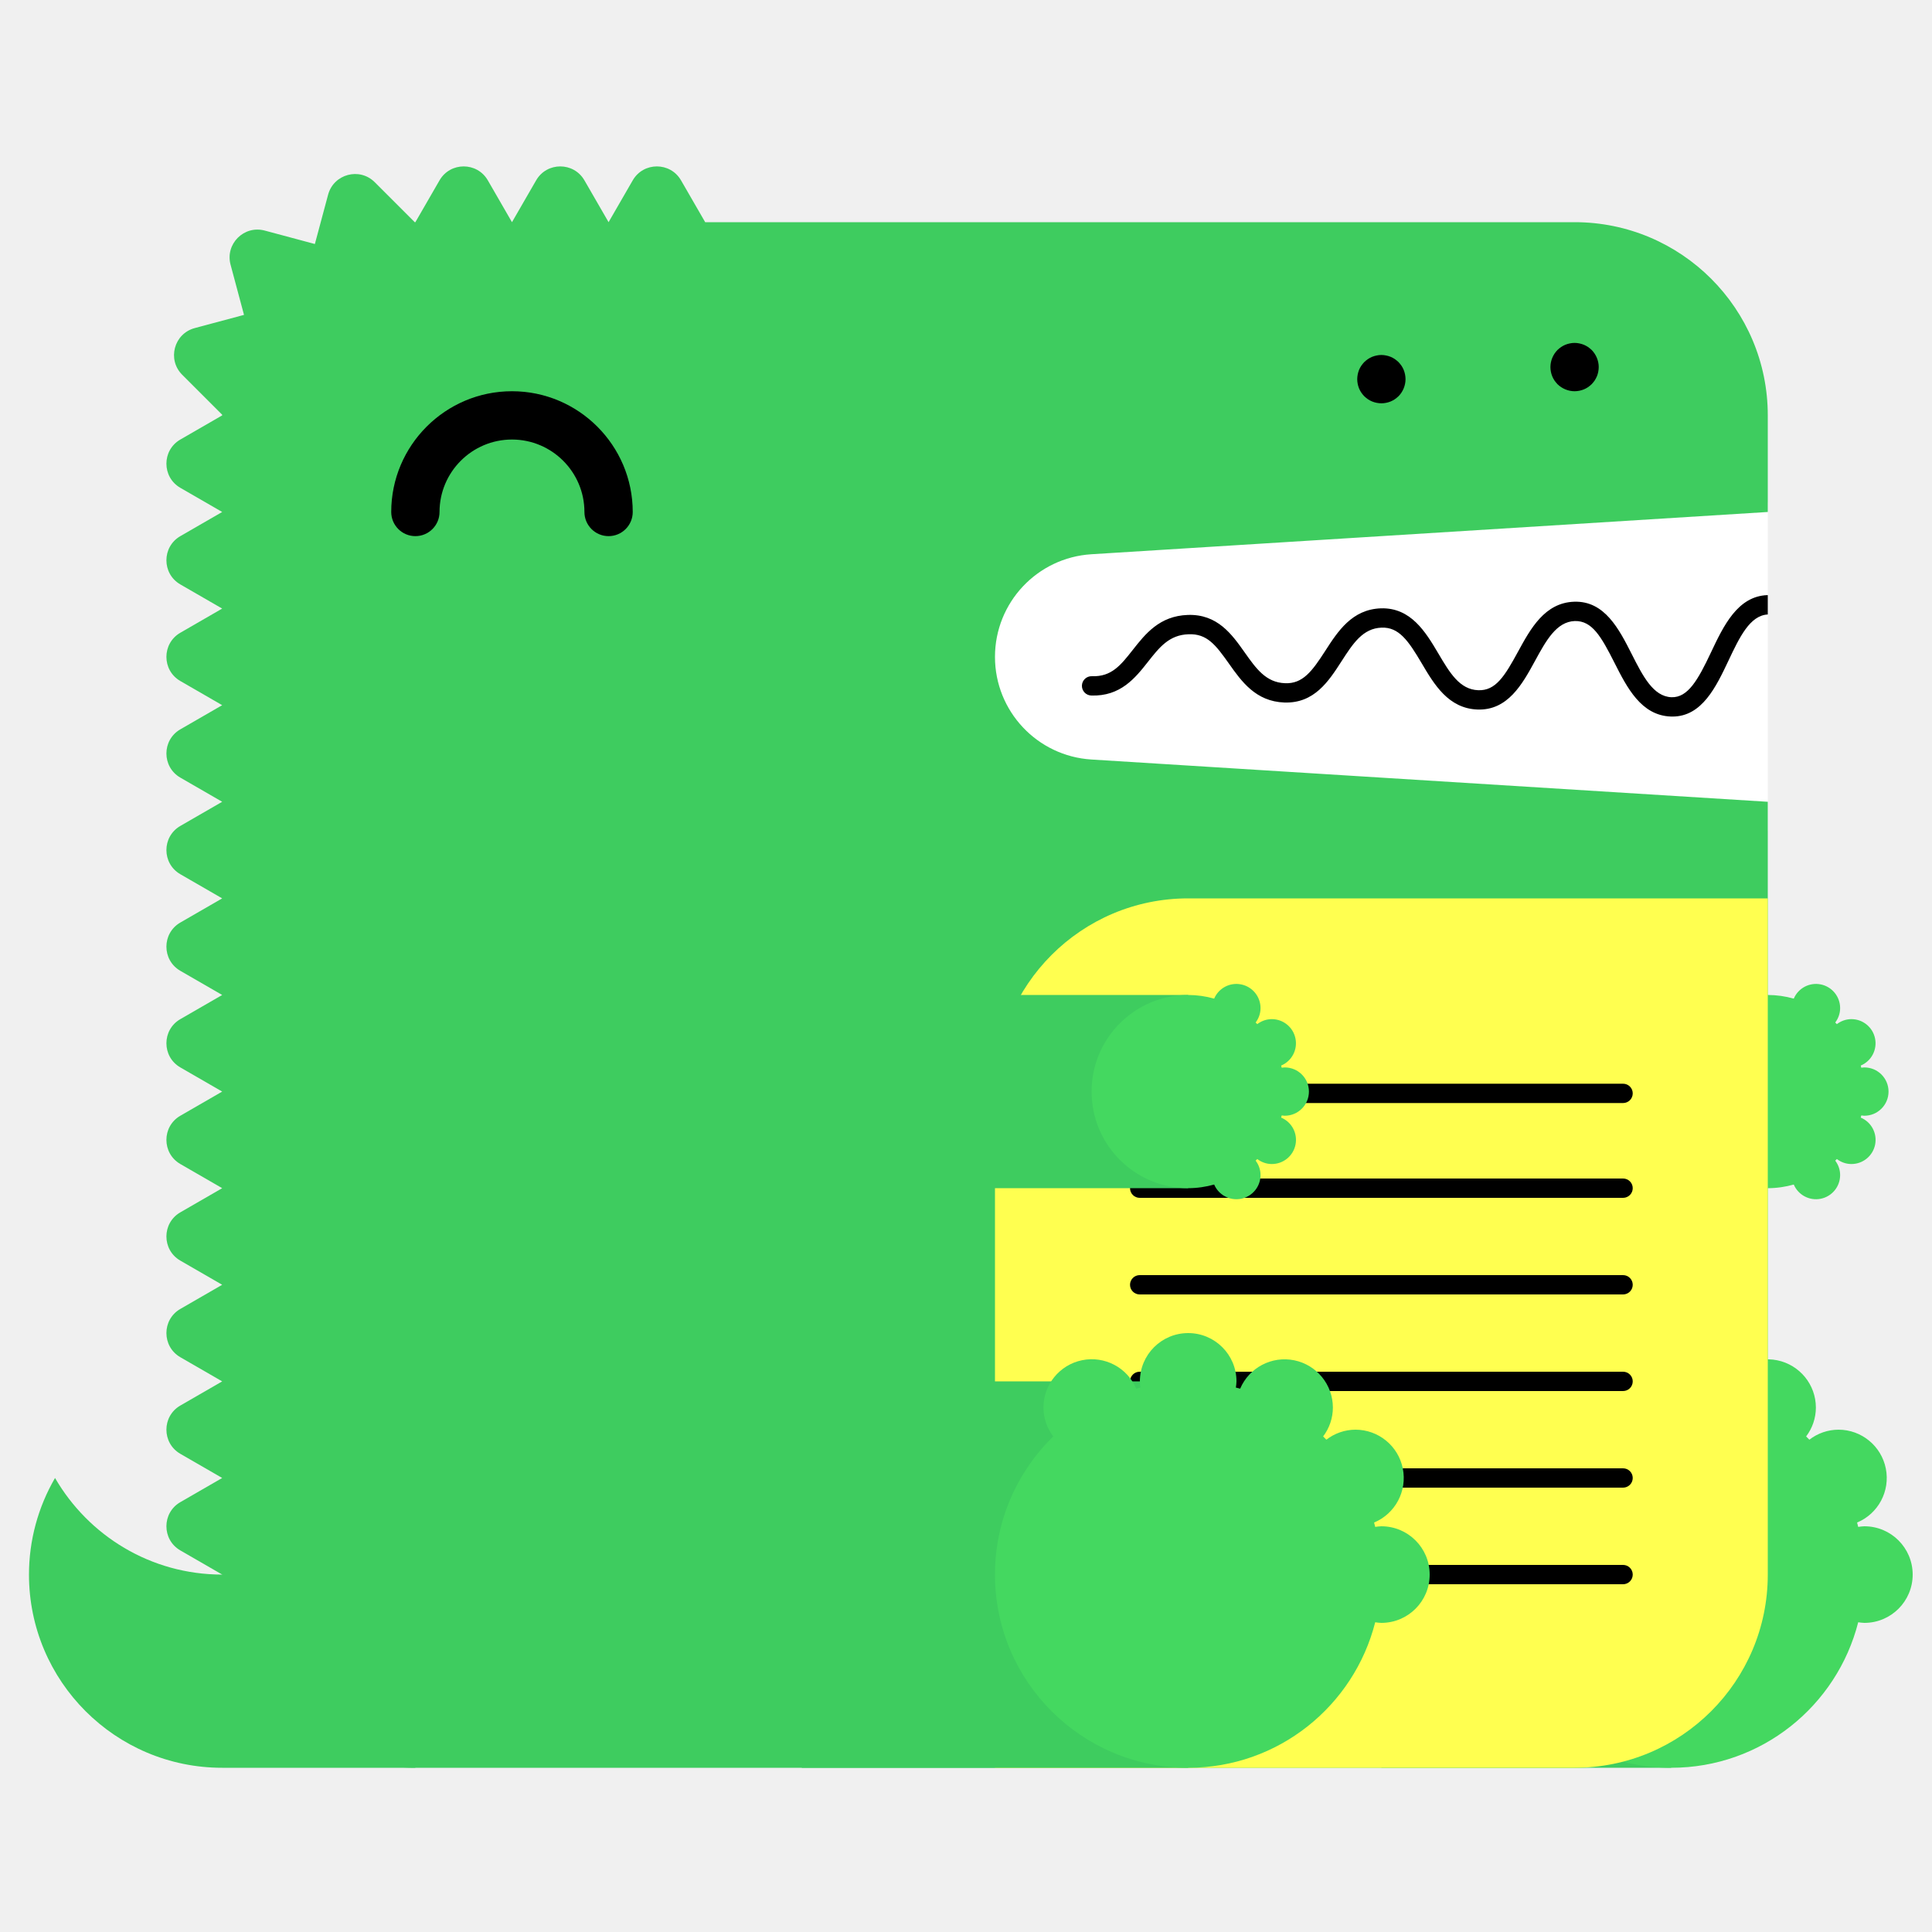
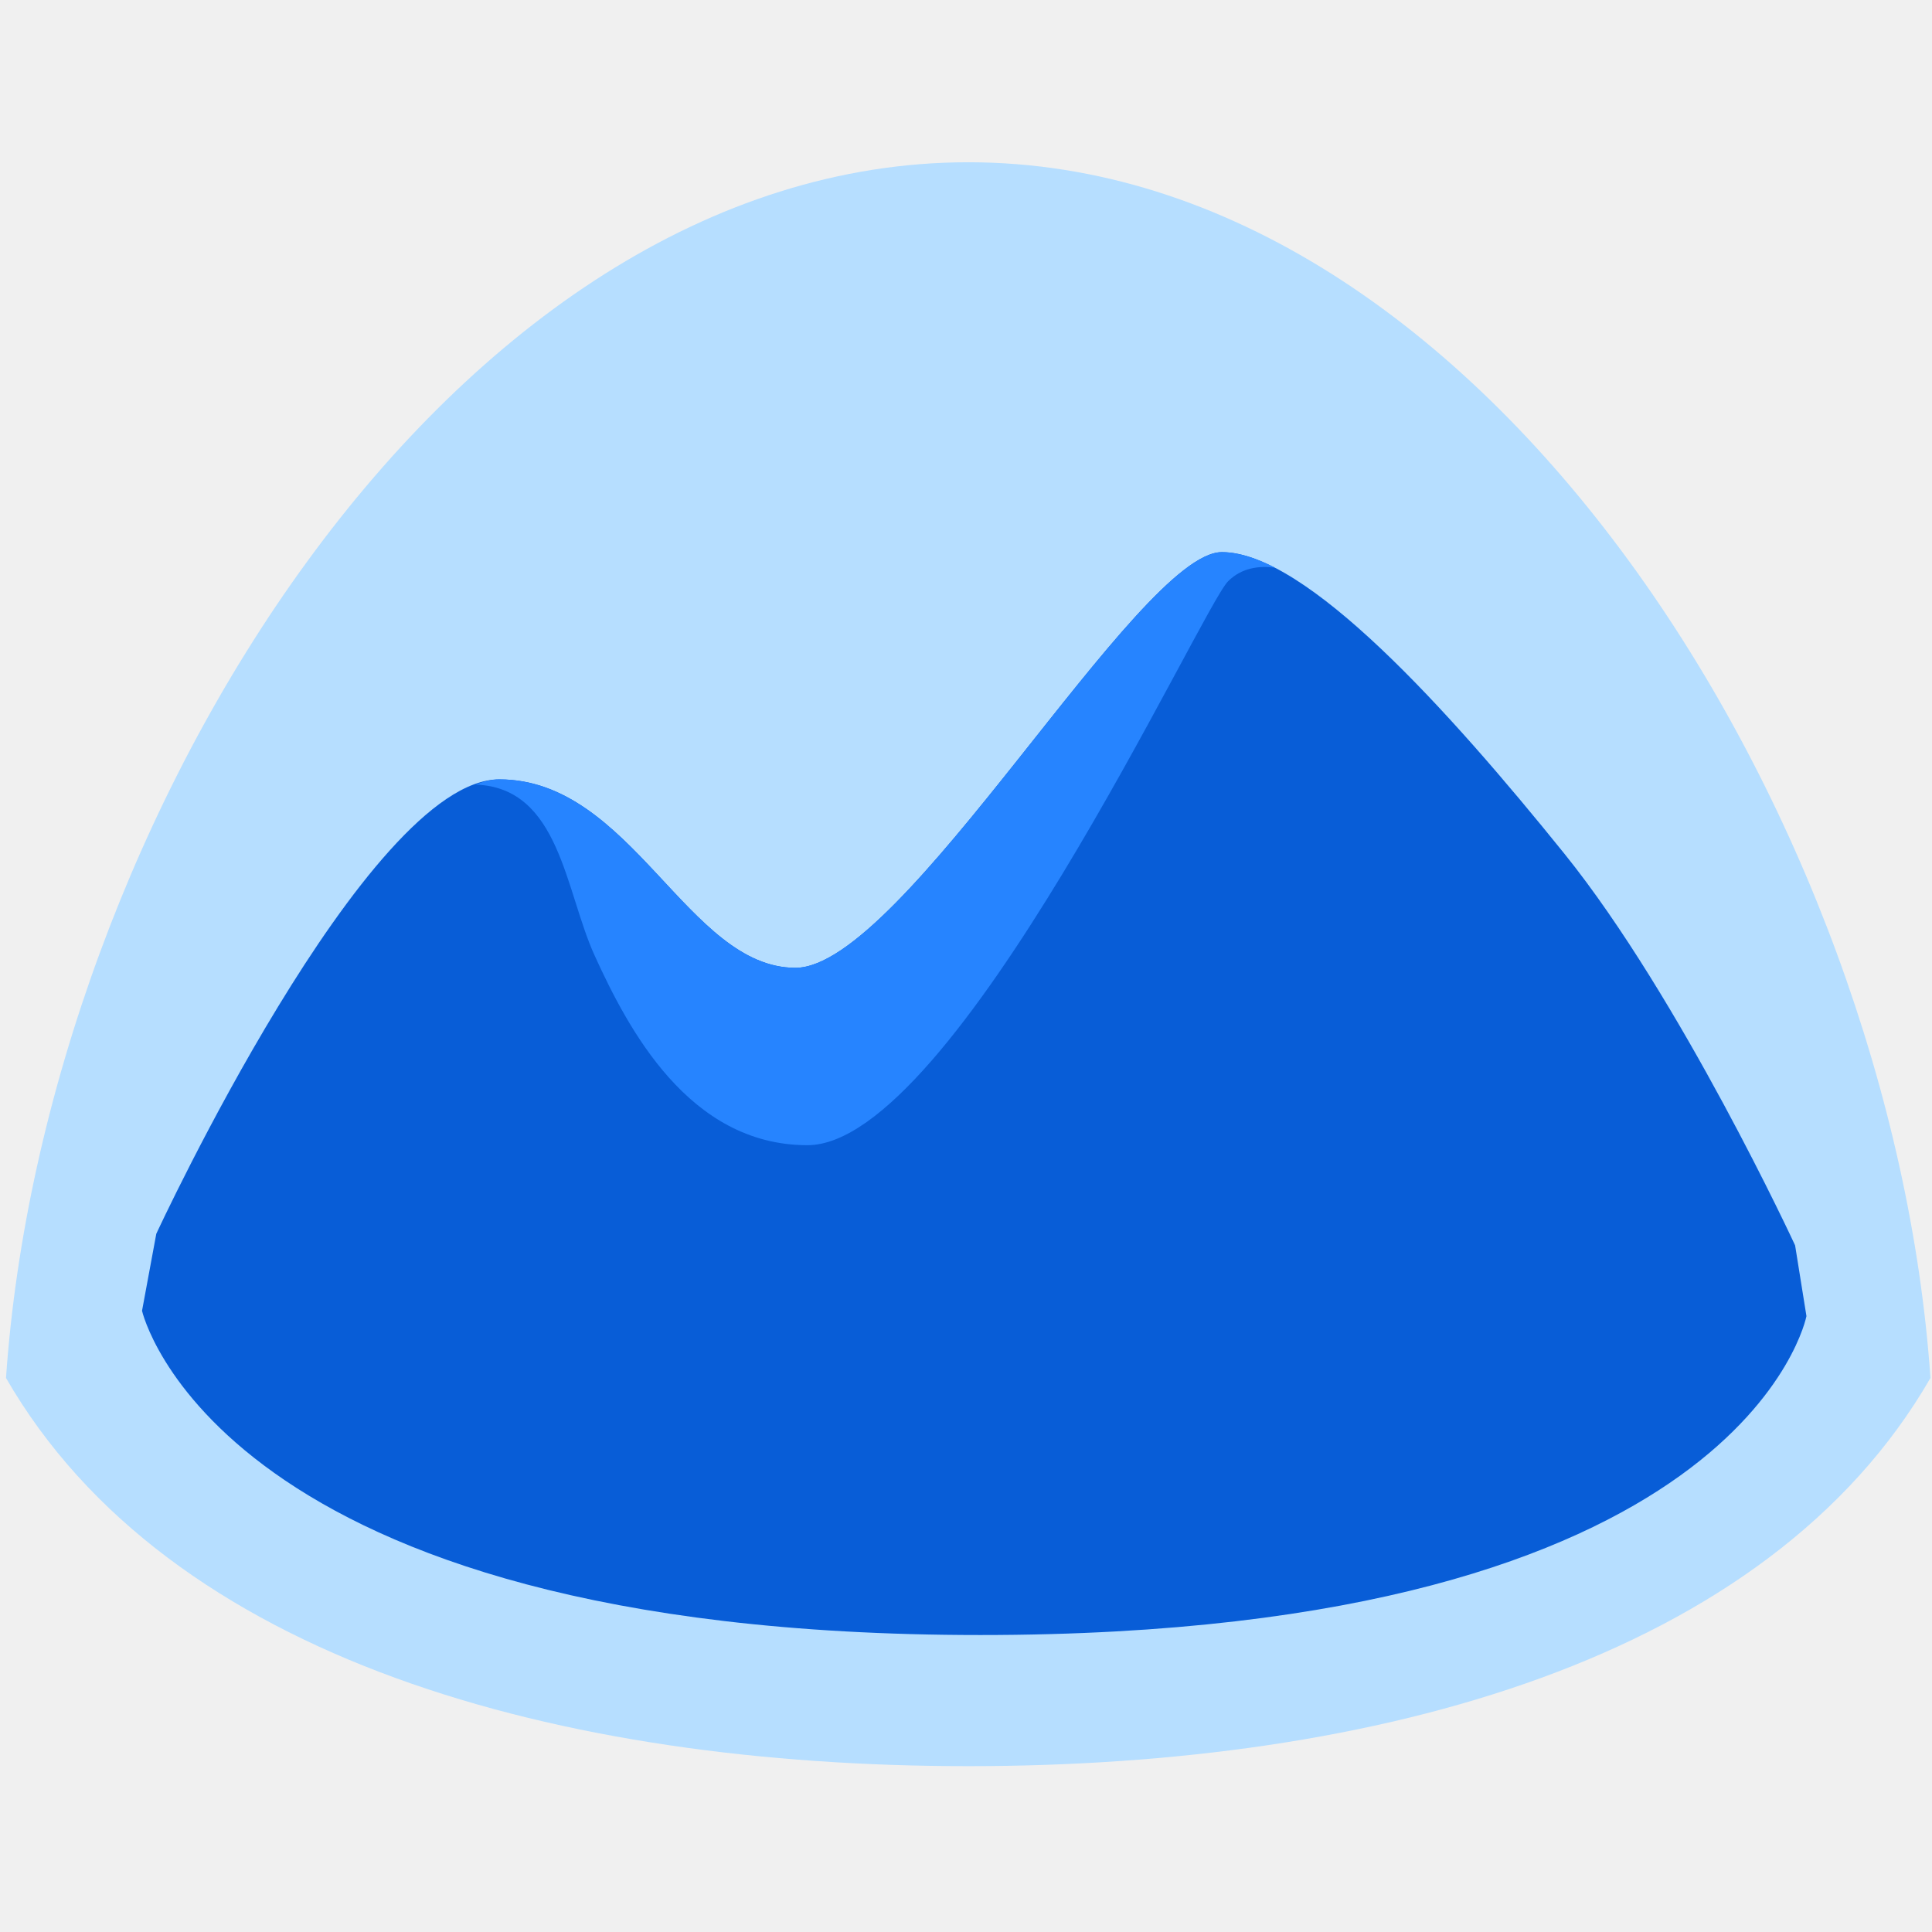
- <svg xmlns="http://www.w3.org/2000/svg" width="200" height="200" viewBox="0 0 200 200">
-   <g fill="none" fill-rule="evenodd">
-     <path fill="#FFF" d="M99 52h84v34H99z" />
-     <path d="M23 163c-7.398 0-13.843-4.027-17.303-10A19.886 19.886 0 0 0 3 163c0 11.046 8.954 20 20 20h20v-20H23z" fill="#3ECC5F" />
-     <path d="M112.98 57.376L183 53V43c0-11.046-8.954-20-20-20H73l-2.5-4.33c-1.112-1.925-3.889-1.925-5 0L63 23l-2.5-4.33c-1.111-1.925-3.889-1.925-5 0L53 23l-2.5-4.33c-1.111-1.925-3.889-1.925-5 0L43 23c-.022 0-.042.003-.065.003l-4.142-4.141c-1.57-1.571-4.252-.853-4.828 1.294l-1.369 5.104-5.192-1.392c-2.148-.575-4.111 1.389-3.535 3.536l1.39 5.193-5.102 1.367c-2.148.576-2.867 3.259-1.296 4.83l4.142 4.142c0 .021-.003.042-.003.064l-4.33 2.5c-1.925 1.111-1.925 3.889 0 5L23 53l-4.33 2.5c-1.925 1.111-1.925 3.889 0 5L23 63l-4.33 2.5c-1.925 1.111-1.925 3.889 0 5L23 73l-4.33 2.5c-1.925 1.111-1.925 3.889 0 5L23 83l-4.33 2.5c-1.925 1.111-1.925 3.889 0 5L23 93l-4.33 2.5c-1.925 1.111-1.925 3.889 0 5L23 103l-4.33 2.5c-1.925 1.111-1.925 3.889 0 5L23 113l-4.33 2.5c-1.925 1.111-1.925 3.889 0 5L23 123l-4.33 2.5c-1.925 1.111-1.925 3.889 0 5L23 133l-4.33 2.5c-1.925 1.111-1.925 3.889 0 5L23 143l-4.33 2.5c-1.925 1.111-1.925 3.889 0 5L23 153l-4.33 2.5c-1.925 1.111-1.925 3.889 0 5L23 163c0 11.046 8.954 20 20 20h120c11.046 0 20-8.954 20-20V83l-70.02-4.376A10.645 10.645 0 0 1 103 68c0-5.621 4.37-10.273 9.98-10.624" fill="#3ECC5F" />
-     <path fill="#3ECC5F" d="M143 183h30v-40h-30z" />
-     <path d="M193 158c-.219 0-.428.037-.639.064-.038-.15-.074-.301-.116-.451A5 5 0 0 0 190.32 148a4.96 4.96 0 0 0-3.016 1.036 26.531 26.531 0 0 0-.335-.336 4.955 4.955 0 0 0 1.011-2.987 5 5 0 0 0-9.599-1.959c-.148-.042-.297-.077-.445-.115.027-.211.064-.42.064-.639a5 5 0 0 0-5-5 5 5 0 0 0-5 5c0 .219.037.428.064.639-.148.038-.297.073-.445.115a4.998 4.998 0 0 0-9.599 1.959c0 1.125.384 2.151 1.011 2.987-3.717 3.632-6.031 8.693-6.031 14.3 0 11.046 8.954 20 20 20 9.339 0 17.16-6.41 19.361-15.064.211.027.42.064.639.064a5 5 0 0 0 5-5 5 5 0 0 0-5-5" fill="#44D860" />
-     <path fill="#3ECC5F" d="M153 123h30v-20h-30z" />
-     <path d="M193 115.5a2.5 2.5 0 1 0 0-5c-.109 0-.214.019-.319.032-.02-.075-.037-.15-.058-.225a2.501 2.501 0 0 0-.963-4.807c-.569 0-1.088.197-1.508.518a6.653 6.653 0 0 0-.168-.168c.314-.417.506-.931.506-1.494a2.5 2.5 0 0 0-4.8-.979A9.987 9.987 0 0 0 183 103c-5.522 0-10 4.478-10 10s4.478 10 10 10c.934 0 1.833-.138 2.69-.377a2.5 2.5 0 0 0 4.8-.979c0-.563-.192-1.077-.506-1.494.057-.055.113-.111.168-.168.42.321.939.518 1.508.518a2.5 2.5 0 0 0 .963-4.807c.021-.074.038-.15.058-.225.105.013.21.032.319.032" fill="#44D860" />
-     <path d="M63 55.5a2.5 2.5 0 0 1-2.5-2.5c0-4.136-3.364-7.5-7.5-7.5s-7.5 3.364-7.5 7.5a2.5 2.5 0 1 1-5 0c0-6.893 5.607-12.5 12.5-12.5S65.5 46.107 65.5 53a2.5 2.5 0 0 1-2.5 2.5" fill="#000" />
-     <path d="M103 183h60c11.046 0 20-8.954 20-20V93h-60c-11.046 0-20 8.954-20 20v70z" fill="#FFFF50" />
-     <path d="M168.02 124h-50.04a1 1 0 1 1 0-2h50.04a1 1 0 1 1 0 2m0 20h-50.04a1 1 0 1 1 0-2h50.04a1 1 0 1 1 0 2m0 20h-50.04a1 1 0 1 1 0-2h50.04a1 1 0 1 1 0 2m0-49.814h-50.04a1 1 0 1 1 0-2h50.04a1 1 0 1 1 0 2m0 19.814h-50.04a1 1 0 1 1 0-2h50.04a1 1 0 1 1 0 2m0 20h-50.04a1 1 0 1 1 0-2h50.04a1 1 0 1 1 0 2M183 61.611c-.012 0-.022-.006-.034-.005-3.09.105-4.552 3.196-5.842 5.923-1.346 2.85-2.387 4.703-4.093 4.647-1.889-.068-2.969-2.202-4.113-4.46-1.314-2.594-2.814-5.536-5.963-5.426-3.046.104-4.513 2.794-5.807 5.167-1.377 2.528-2.314 4.065-4.121 3.994-1.927-.07-2.951-1.805-4.136-3.813-1.321-2.236-2.848-4.75-5.936-4.664-2.994.103-4.465 2.385-5.763 4.4-1.373 2.13-2.335 3.428-4.165 3.351-1.973-.07-2.992-1.51-4.171-3.177-1.324-1.873-2.816-3.993-5.895-3.89-2.928.1-4.399 1.97-5.696 3.618-1.232 1.564-2.194 2.802-4.229 2.724a1 1 0 0 0-.072 2c3.017.101 4.545-1.8 5.872-3.487 1.177-1.496 2.193-2.787 4.193-2.855 1.926-.082 2.829 1.115 4.195 3.045 1.297 1.834 2.769 3.914 5.731 4.021 3.103.104 4.596-2.215 5.918-4.267 1.182-1.834 2.202-3.417 4.15-3.484 1.793-.067 2.769 1.35 4.145 3.681 1.297 2.197 2.766 4.686 5.787 4.796 3.125.108 4.634-2.62 5.949-5.035 1.139-2.088 2.214-4.06 4.119-4.126 1.793-.042 2.728 1.595 4.111 4.33 1.292 2.553 2.757 5.445 5.825 5.556l.169.003c3.064 0 4.518-3.075 5.805-5.794 1.139-2.41 2.217-4.68 4.067-4.773v-2z" fill="#000" />
-     <path fill="#3ECC5F" d="M83 183h40v-40H83z" />
-     <path d="M143 158c-.219 0-.428.037-.639.064-.038-.15-.074-.301-.116-.451A5 5 0 0 0 140.32 148a4.96 4.96 0 0 0-3.016 1.036 26.531 26.531 0 0 0-.335-.336 4.955 4.955 0 0 0 1.011-2.987 5 5 0 0 0-9.599-1.959c-.148-.042-.297-.077-.445-.115.027-.211.064-.42.064-.639a5 5 0 0 0-5-5 5 5 0 0 0-5 5c0 .219.037.428.064.639-.148.038-.297.073-.445.115a4.998 4.998 0 0 0-9.599 1.959c0 1.125.384 2.151 1.011 2.987-3.717 3.632-6.031 8.693-6.031 14.3 0 11.046 8.954 20 20 20 9.339 0 17.16-6.41 19.361-15.064.211.027.42.064.639.064a5 5 0 0 0 5-5 5 5 0 0 0-5-5" fill="#44D860" />
-     <path fill="#3ECC5F" d="M83 123h40v-20H83z" />
-     <path d="M133 115.5a2.5 2.5 0 1 0 0-5c-.109 0-.214.019-.319.032-.02-.075-.037-.15-.058-.225a2.501 2.501 0 0 0-.963-4.807c-.569 0-1.088.197-1.508.518a6.653 6.653 0 0 0-.168-.168c.314-.417.506-.931.506-1.494a2.5 2.5 0 0 0-4.8-.979A9.987 9.987 0 0 0 123 103c-5.522 0-10 4.478-10 10s4.478 10 10 10c.934 0 1.833-.138 2.69-.377a2.5 2.5 0 0 0 4.8-.979c0-.563-.192-1.077-.506-1.494.057-.055.113-.111.168-.168.42.321.939.518 1.508.518a2.5 2.5 0 0 0 .963-4.807c.021-.074.038-.15.058-.225.105.013.21.032.319.032" fill="#44D860" />
-     <path d="M143 41.75c-.16 0-.33-.02-.49-.05a2.52 2.52 0 0 1-.47-.14c-.15-.06-.29-.14-.431-.23-.13-.09-.259-.2-.38-.31-.109-.12-.219-.24-.309-.38s-.17-.28-.231-.43a2.619 2.619 0 0 1-.189-.96c0-.16.02-.33.05-.49.03-.16.08-.31.139-.47.061-.15.141-.29.231-.43.09-.13.2-.26.309-.38.121-.11.25-.22.38-.31.141-.09.281-.17.431-.23.149-.06.31-.11.47-.14.32-.07.65-.07.98 0 .159.03.32.08.47.14.149.06.29.14.43.23.13.09.259.2.38.31.11.12.22.25.31.38.09.14.17.28.23.43.06.16.11.31.14.47.029.16.05.33.05.49 0 .66-.271 1.31-.73 1.77-.121.11-.25.22-.38.31-.14.09-.281.17-.43.23a2.565 2.565 0 0 1-.96.19m20-1.25c-.66 0-1.3-.27-1.771-.73a3.802 3.802 0 0 1-.309-.38c-.09-.14-.17-.28-.231-.43a2.619 2.619 0 0 1-.189-.96c0-.66.27-1.3.729-1.77.121-.11.25-.22.38-.31.141-.09.281-.17.431-.23.149-.06.31-.11.47-.14.32-.07.66-.07.98 0 .159.03.32.08.47.14.149.06.29.14.43.23.13.09.259.2.38.31.459.47.73 1.11.73 1.77 0 .16-.021.33-.05.49-.03.16-.08.32-.14.47-.07.15-.14.29-.23.43-.09.13-.2.26-.31.38-.121.11-.25.22-.38.31-.14.09-.281.17-.43.23a2.565 2.565 0 0 1-.96.19" fill="#000" />
+ <svg xmlns="http://www.w3.org/2000/svg" width="256px" height="256px" viewBox="0 -21.5 256 256" version="1.1" preserveAspectRatio="xMidYMid">
+   <g>
+     <path d="M128.301,0 C59.66,0 5.883,87.329 0.795,161.089 C22.335,198.473 74.278,212.525 128.301,212.525 C182.32,212.525 234.266,198.473 255.795,161.089 C250.707,87.329 196.938,0 128.301,0" fill="#B6DEFF" />
+     <path d="M237.861,143.519 C237.861,143.519 222.701,110.744 207.291,91.622 C191.871,72.492 173.04,51.661 161.906,51.661 C150.778,51.661 119.67,106.74 105.399,106.74 C91.125,106.74 83.707,81.772 66.158,81.772 C48.602,81.772 20.71,141.981 20.71,141.981 L18.82,152.188 C18.82,152.188 28.51,195.149 129.884,195.149 C231.262,195.149 239.364,152.893 239.364,152.893 L237.861,143.519" fill="#085dd7" />
+     <path d="M106.987,130.245 C91.243,130.245 83.172,114.711 78.796,105.122 C74.861,96.484 74.18,82.846 63.015,82.464 C64.112,82.029 65.168,81.772 66.158,81.772 C83.707,81.772 91.125,106.74 105.399,106.74 C119.67,106.74 150.778,51.661 161.906,51.661 C164.003,51.661 166.365,52.401 168.928,53.717 C167.032,53.467 164.601,53.641 162.729,55.52 C159.131,59.118 126.477,130.245 106.987,130.245" fill="#2684ff" />
  </g>
</svg>
